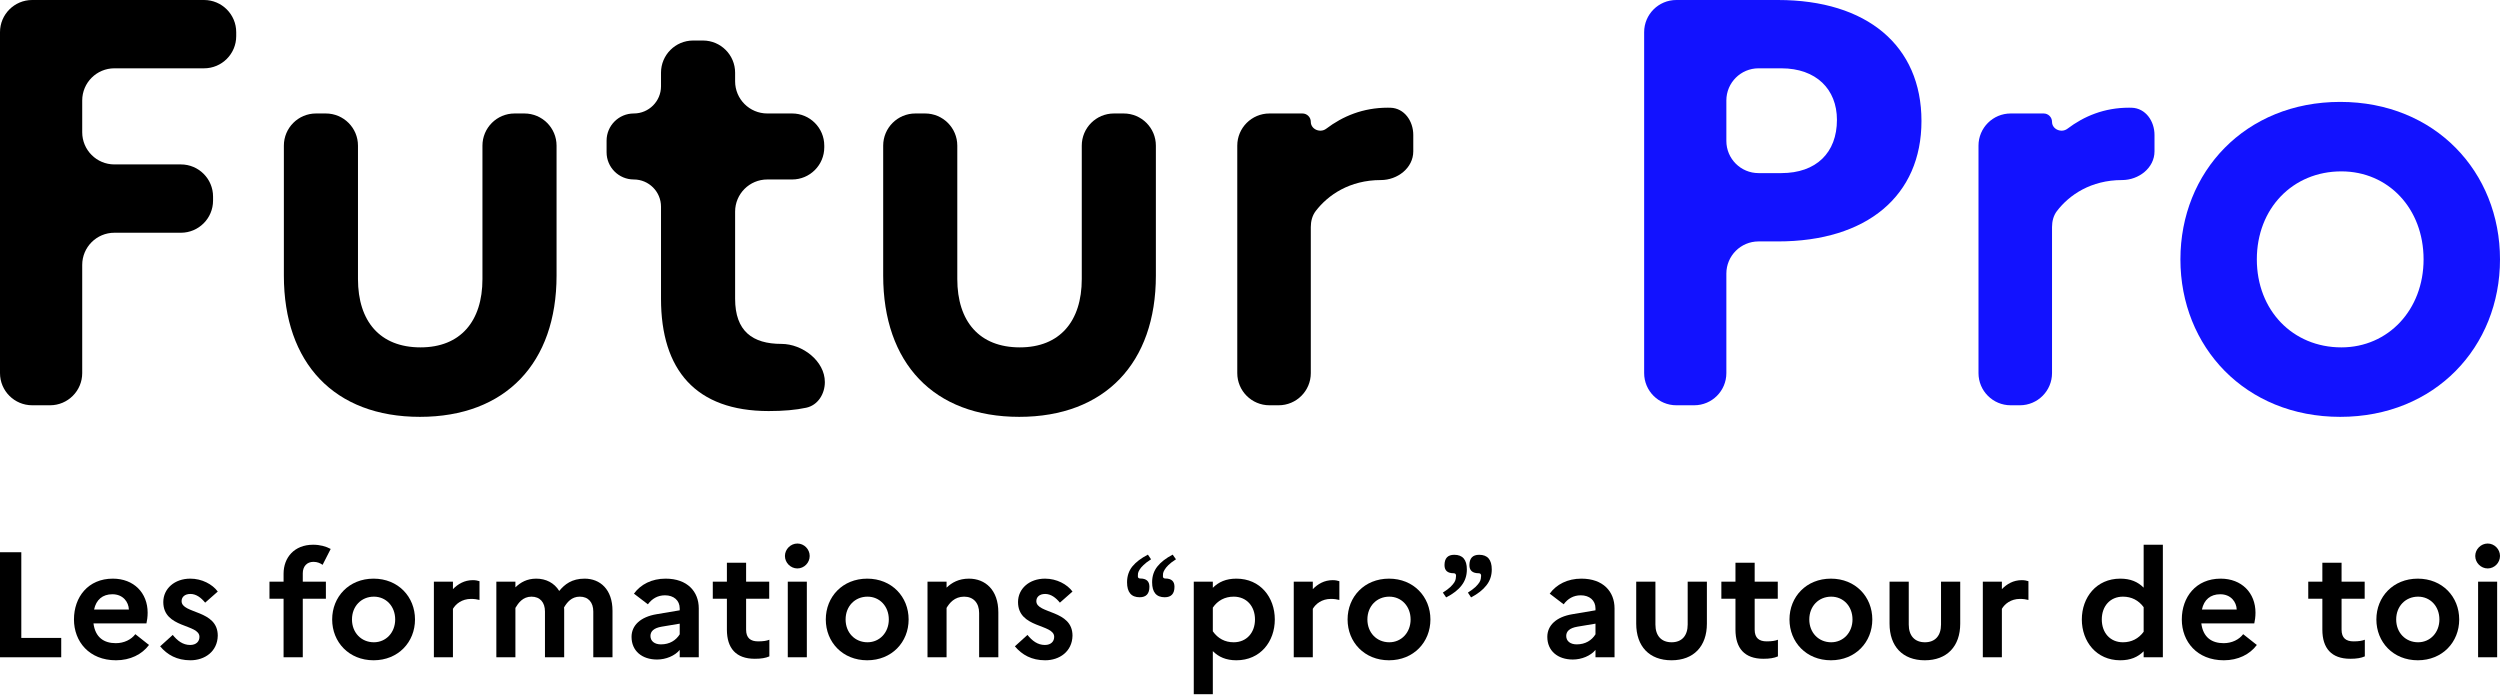
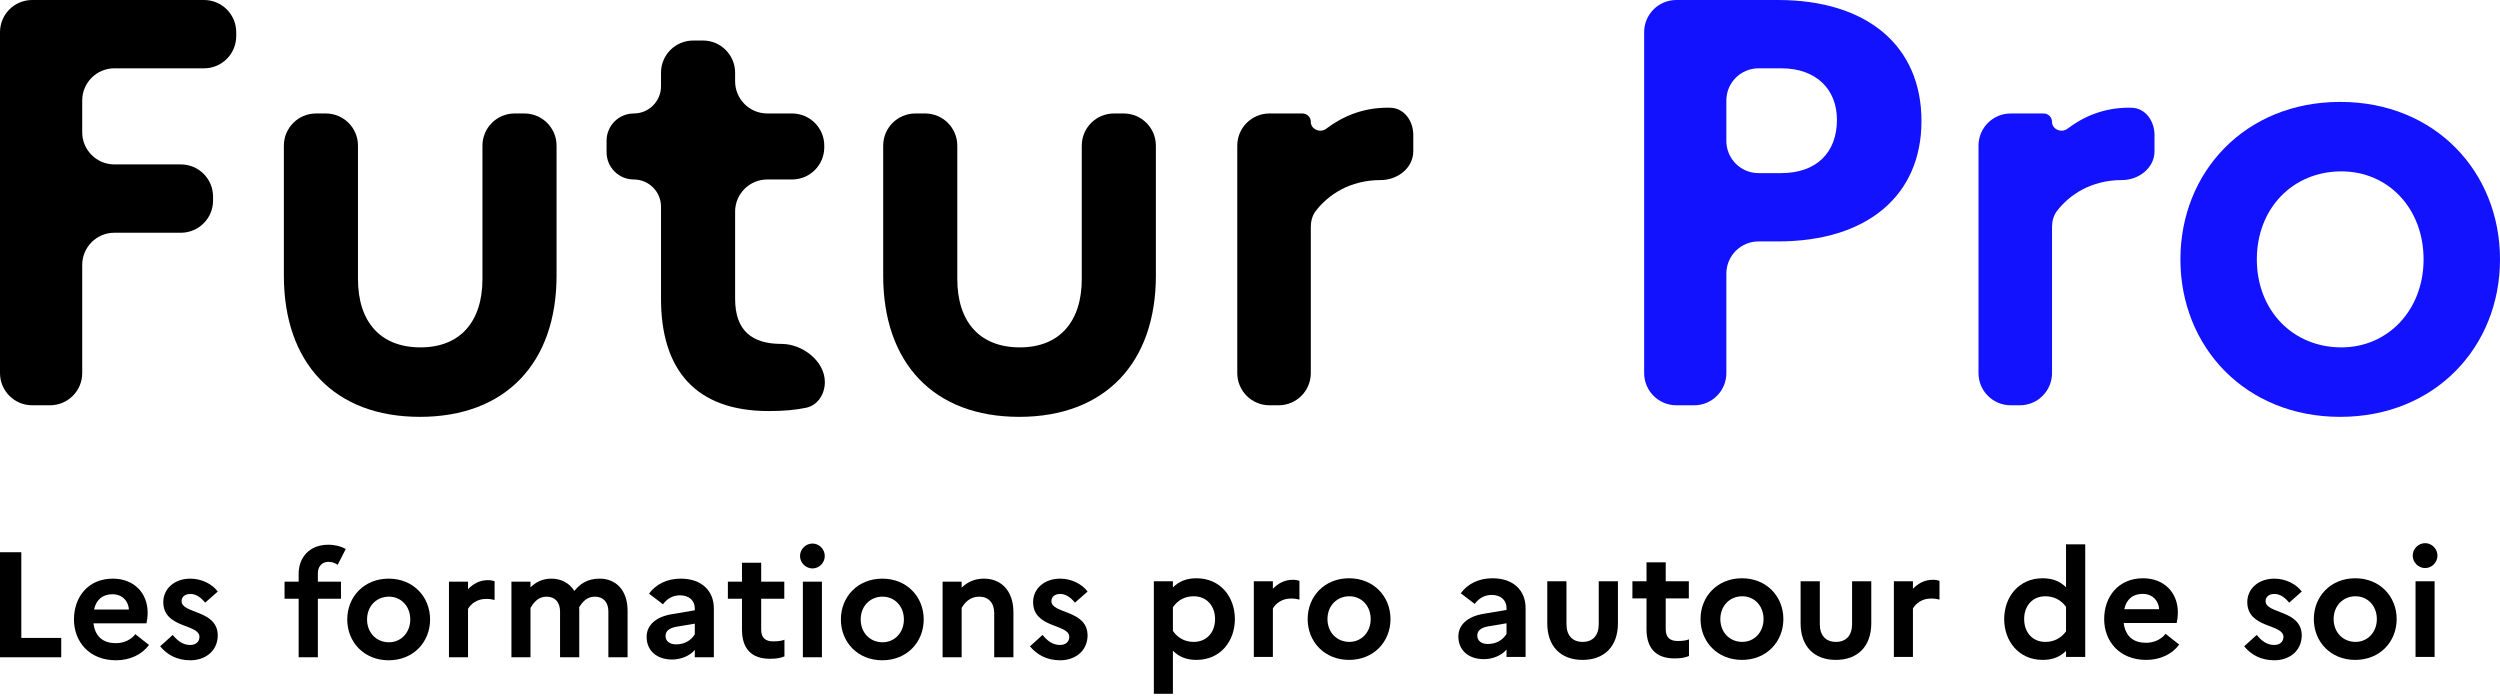
<svg xmlns="http://www.w3.org/2000/svg" width="663" height="185" viewBox="0 0 663 185" fill="none">
  <path d="M620.623 27.024C645.803 27.024 663 45.603 663 68.787C663 91.972 645.803 110.55 620.623 110.55C595.443 110.55 578.246 91.972 578.246 68.787C578.246 45.603 595.443 27.024 620.623 27.024ZM620.93 92.125C633.367 92.125 642.733 82.145 642.733 68.787C642.733 55.276 633.367 45.449 620.93 45.449C608.033 45.449 598.513 55.276 598.513 68.787C598.513 82.299 608.033 92.125 620.93 92.125Z" fill="#1212FF" />
  <path d="M533.227 107.479C528.516 107.479 524.697 103.66 524.697 98.949V38.625C524.697 33.914 528.516 30.095 533.227 30.095H541.982C543.205 30.095 544.197 31.087 544.197 32.31C544.197 34.299 546.687 35.345 548.274 34.145C552.683 30.812 558.044 28.56 564.618 28.56C564.861 28.56 565.101 28.564 565.339 28.571C569.009 28.691 571.373 32.111 571.373 35.782V40.138C571.373 44.551 567.189 47.752 562.775 47.752C554.504 47.752 548.782 51.693 545.511 55.95C544.577 57.165 544.197 58.694 544.197 60.227V98.949C544.197 103.66 540.378 107.479 535.667 107.479H533.227Z" fill="#1212FF" />
  <path d="M444.558 107.477C439.847 107.477 436.028 103.658 436.028 98.948V8.53C436.028 3.819 439.847 0 444.558 0H471.496C495.141 0 509.574 12.13 509.574 32.09C509.574 51.896 495.141 64.026 471.496 64.026H466.361C461.65 64.026 457.831 67.845 457.831 72.556V98.948C457.831 103.659 454.012 107.477 449.301 107.477H444.558ZM472.417 18.118H466.361C461.65 18.118 457.831 21.937 457.831 26.648V37.378C457.831 42.089 461.65 45.908 466.361 45.908H472.417C481.629 45.908 487.157 40.534 487.157 31.783C487.157 23.645 481.629 18.118 472.417 18.118Z" fill="#1212FF" />
  <path d="M336.655 107.479C331.944 107.479 328.125 103.66 328.125 98.949V38.625C328.125 33.914 331.944 30.095 336.655 30.095H345.41C346.633 30.095 347.624 31.087 347.624 32.31C347.624 34.299 350.115 35.345 351.702 34.145C356.11 30.812 361.471 28.56 368.045 28.56C368.289 28.56 368.529 28.564 368.767 28.571C372.437 28.691 374.801 32.111 374.801 35.782V40.138C374.801 44.551 370.616 47.752 366.203 47.752C357.931 47.752 352.21 51.693 348.938 55.95C348.004 57.165 347.624 58.694 347.624 60.227V98.949C347.624 103.66 343.805 107.479 339.095 107.479H336.655Z" fill="black" />
  <path d="M286.885 74.007V38.624C286.885 33.913 290.704 30.094 295.415 30.094H298.008C302.719 30.094 306.538 33.913 306.538 38.624V73.085C306.538 96.27 293.026 110.549 270.302 110.549C247.579 110.549 234.221 96.27 234.221 73.085V38.624C234.221 33.913 238.04 30.094 242.751 30.094H245.344C250.055 30.094 253.874 33.913 253.874 38.624V74.007C253.874 85.215 259.708 92.124 270.456 92.124C281.05 92.124 286.885 85.215 286.885 74.007Z" fill="black" />
  <path d="M175.299 79.226V54.813C175.299 50.828 172.068 47.597 168.083 47.597C164.097 47.597 160.866 44.366 160.866 40.38V37.31C160.866 33.324 164.097 30.093 168.083 30.093C172.068 30.093 175.299 26.862 175.299 22.877V19.277C175.299 14.566 179.118 10.747 183.829 10.747H186.422C191.133 10.747 194.952 14.566 194.952 19.277V21.563C194.952 26.274 198.771 30.093 203.482 30.093H210.067C214.778 30.093 218.597 33.912 218.597 38.623V39.067C218.597 43.778 214.778 47.597 210.067 47.597H203.482C198.771 47.597 194.952 51.416 194.952 56.127V79.226C194.952 87.824 199.558 91.202 207.235 91.202C212.817 91.202 218.751 95.745 218.751 101.327C218.751 104.477 216.9 107.463 213.821 108.126C211.02 108.728 207.78 109.012 203.857 109.012C184.511 109.012 175.299 98.111 175.299 79.226Z" fill="black" />
  <path d="M127.946 74.007V38.624C127.946 33.913 131.765 30.094 136.476 30.094H139.069C143.78 30.094 147.599 33.913 147.599 38.624V73.085C147.599 96.27 134.088 110.549 111.364 110.549C88.64 110.549 75.282 96.27 75.282 73.085V38.624C75.282 33.913 79.101 30.094 83.812 30.094H86.405C91.116 30.094 94.935 33.913 94.935 38.624V74.007C94.935 85.215 100.77 92.124 111.517 92.124C122.112 92.124 127.946 85.215 127.946 74.007Z" fill="black" />
  <path d="M8.53 107.477C3.819 107.477 0 103.658 0 98.948V8.53C0 3.819 3.819 0 8.53 0H54.114C58.825 0 62.644 3.819 62.644 8.53V9.588C62.644 14.299 58.825 18.118 54.114 18.118H30.332C25.622 18.118 21.803 21.937 21.803 26.648V35.075C21.803 39.786 25.622 43.605 30.332 43.605H47.972C52.684 43.605 56.502 47.424 56.502 52.135V53.193C56.502 57.904 52.684 61.723 47.972 61.723H30.332C25.622 61.723 21.803 65.542 21.803 70.253V98.948C21.803 103.658 17.984 107.477 13.273 107.477H8.53Z" fill="black" />
  <path d="M0 174.31V146.453H5.651V169.177H16.237V174.31H0Z" fill="black" />
-   <path d="M39.514 171.047C37.643 173.554 34.539 175.106 30.758 175.106C23.635 175.106 19.615 170.132 19.615 164.282C19.615 158.352 23.356 153.457 29.923 153.457C35.494 153.457 39.155 157.238 39.155 162.491C39.155 163.605 38.996 164.64 38.837 165.317H24.789C25.267 169.057 27.575 170.57 30.718 170.57C32.907 170.57 34.818 169.615 35.892 168.182L39.514 171.047ZM29.803 157.596C27.216 157.596 25.505 159.029 24.948 161.655H34.181C34.101 159.626 32.629 157.596 29.803 157.596Z" fill="black" />
-   <path d="M42.469 171.405L45.812 168.381C47.045 169.933 48.518 171.047 50.428 171.047C52.06 171.047 52.895 170.092 52.895 168.898C52.895 165.396 43.305 166.709 43.305 159.665C43.305 156.124 46.289 153.457 50.468 153.457C53.532 153.457 56.318 154.93 57.751 156.88L54.408 159.825C53.373 158.551 52.06 157.516 50.508 157.516C48.916 157.516 48.16 158.392 48.16 159.427C48.16 162.849 57.751 161.655 57.751 168.58C57.671 172.798 54.288 175.106 50.508 175.106C46.926 175.106 44.379 173.674 42.469 171.405Z" fill="black" />
-   <path d="M71.463 154.253H75.204V152.144C75.204 147.886 78.029 144.463 83.043 144.463C84.874 144.463 86.426 144.901 87.7 145.578L85.551 149.796C84.954 149.358 84.158 149 83.123 149C81.412 149 80.298 150.194 80.298 152.025V154.253H86.426V158.79H80.298V174.31H75.204V158.79H71.463V154.253Z" fill="black" />
-   <path d="M99.075 153.457C105.601 153.457 110.059 158.273 110.059 164.282C110.059 170.291 105.601 175.106 99.075 175.106C92.548 175.106 88.091 170.291 88.091 164.282C88.091 158.273 92.548 153.457 99.075 153.457ZM99.154 170.331C102.378 170.331 104.805 167.744 104.805 164.282C104.805 160.78 102.378 158.233 99.154 158.233C95.811 158.233 93.344 160.78 93.344 164.282C93.344 167.784 95.811 170.331 99.154 170.331Z" fill="black" />
-   <path d="M115.066 174.31V154.253H120.12V156.243C121.434 154.89 123.145 153.855 125.413 153.855C126.09 153.855 126.687 153.975 127.164 154.134V159.108C126.528 158.949 125.851 158.83 124.936 158.83C122.468 158.83 120.877 160.183 120.12 161.456V174.31H115.066Z" fill="black" />
-   <path d="M131.631 174.31V154.253H136.686V155.765C138.039 154.452 139.75 153.457 142.217 153.457C144.764 153.457 146.993 154.572 148.306 156.721C149.739 154.97 151.649 153.457 155.031 153.457C159.17 153.457 162.434 156.323 162.434 161.974V174.31H157.34V162.173C157.34 159.745 156.026 158.233 153.758 158.233C151.569 158.233 150.375 159.745 149.579 161.098C149.619 161.377 149.619 161.655 149.619 161.974V174.31H144.525V162.173C144.525 159.745 143.212 158.233 140.944 158.233C138.636 158.233 137.442 159.944 136.686 161.218V174.31H131.631Z" fill="black" />
-   <path d="M174.251 174.907C170.231 174.907 167.485 172.599 167.485 168.898C167.485 165.874 169.833 163.605 174.131 162.889L180.26 161.854V161.337C180.26 159.228 178.668 157.875 176.36 157.875C174.41 157.875 172.898 158.79 171.823 160.262L168.122 157.437C169.913 154.97 172.858 153.457 176.519 153.457C182.329 153.457 185.314 156.92 185.314 161.337V174.31H180.26V172.36C178.987 173.912 176.599 174.907 174.251 174.907ZM172.5 168.659C172.5 170.012 173.574 170.888 175.286 170.888C177.594 170.888 179.265 169.813 180.26 168.222V165.396L175.484 166.192C173.375 166.55 172.5 167.426 172.5 168.659Z" fill="black" />
-   <path d="M192.773 166.988V158.79H189.032V154.253H192.773V149.239H197.867V154.253H203.996V158.79H197.867V166.988C197.867 169.217 199.061 170.092 201.051 170.092C202.444 170.092 203.359 169.933 204.035 169.654V174.072C203.04 174.509 201.847 174.708 200.175 174.708C195.161 174.708 192.773 171.883 192.773 166.988Z" fill="black" />
-   <path d="M211.467 150.751C209.676 150.751 208.164 149.239 208.164 147.448C208.164 145.657 209.676 144.145 211.467 144.145C213.257 144.145 214.73 145.657 214.73 147.448C214.73 149.239 213.257 150.751 211.467 150.751ZM208.92 174.31V154.253H213.974V174.31H208.92Z" fill="black" />
-   <path d="M229.984 153.457C236.51 153.457 240.967 158.273 240.967 164.282C240.967 170.291 236.51 175.106 229.984 175.106C223.457 175.106 219 170.291 219 164.282C219 158.273 223.457 153.457 229.984 153.457ZM230.063 170.331C233.287 170.331 235.714 167.744 235.714 164.282C235.714 160.78 233.287 158.233 230.063 158.233C226.72 158.233 224.253 160.78 224.253 164.282C224.253 167.784 226.72 170.331 230.063 170.331Z" fill="black" />
-   <path d="M245.975 174.31V154.253H251.029V155.845C252.422 154.492 254.292 153.457 256.959 153.457C261.297 153.457 264.759 156.442 264.759 162.372V174.31H259.665V162.571C259.665 159.904 258.153 158.233 255.685 158.233C253.138 158.233 251.785 159.944 251.029 161.218V174.31H245.975Z" fill="black" />
-   <path d="M269.145 171.405L272.488 168.381C273.721 169.933 275.194 171.047 277.104 171.047C278.736 171.047 279.571 170.092 279.571 168.898C279.571 165.396 269.981 166.709 269.981 159.665C269.981 156.124 272.965 153.457 277.144 153.457C280.208 153.457 282.994 154.93 284.427 156.88L281.084 159.825C280.049 158.551 278.736 157.516 277.184 157.516C275.592 157.516 274.836 158.392 274.836 159.427C274.836 162.849 284.427 161.655 284.427 168.58C284.347 172.798 280.964 175.106 277.184 175.106C273.602 175.106 271.055 173.674 269.145 171.405Z" fill="black" />
-   <path d="M305.262 148.324C304.387 148.881 303.71 149.398 303.233 149.876C302.755 150.327 302.41 150.738 302.198 151.109C301.986 151.454 301.853 151.773 301.8 152.064C301.773 152.33 301.76 152.582 301.76 152.821C301.76 153.219 301.972 153.418 302.397 153.418C304.015 153.418 304.825 154.147 304.825 155.606C304.825 157.463 303.962 158.392 302.238 158.392C300.009 158.392 298.895 157.065 298.895 154.412C298.895 152.794 299.359 151.401 300.288 150.234C301.243 149.066 302.622 148.019 304.427 147.09L305.262 148.324ZM311.868 148.324C310.993 148.881 310.316 149.398 309.839 149.876C309.388 150.327 309.056 150.738 308.844 151.109C308.632 151.454 308.499 151.773 308.446 152.064C308.419 152.33 308.406 152.582 308.406 152.821C308.406 153.219 308.618 153.418 309.043 153.418C310.661 153.418 311.47 154.147 311.47 155.606C311.47 157.463 310.608 158.392 308.884 158.392C306.655 158.392 305.541 157.065 305.541 154.412C305.541 152.794 306.005 151.401 306.934 150.234C307.862 149.066 309.215 148.019 310.993 147.09L311.868 148.324Z" fill="black" />
-   <path d="M316.588 184.1V154.253H321.642V155.885C323.194 154.333 325.144 153.457 327.89 153.457C334.258 153.457 338.078 158.432 338.078 164.282C338.078 170.132 334.258 175.106 327.89 175.106C325.144 175.106 323.194 174.231 321.642 172.679V184.1H316.588ZM327.174 158.233C324.826 158.233 322.916 159.268 321.642 161.138V167.426C322.995 169.336 324.866 170.331 327.174 170.331C330.596 170.331 332.825 167.784 332.825 164.282C332.825 160.78 330.596 158.233 327.174 158.233Z" fill="black" />
-   <path d="M343.102 174.31V154.253H348.157V156.243C349.47 154.89 351.181 153.855 353.449 153.855C354.126 153.855 354.723 153.975 355.2 154.134V159.108C354.564 158.949 353.887 158.83 352.972 158.83C350.504 158.83 348.913 160.183 348.157 161.456V174.31H343.102Z" fill="black" />
-   <path d="M368.364 153.457C374.89 153.457 379.347 158.273 379.347 164.282C379.347 170.291 374.89 175.106 368.364 175.106C361.837 175.106 357.38 170.291 357.38 164.282C357.38 158.273 361.837 153.457 368.364 153.457ZM368.443 170.331C371.667 170.331 374.094 167.744 374.094 164.282C374.094 160.78 371.667 158.233 368.443 158.233C365.1 158.233 362.633 160.78 362.633 164.282C362.633 167.784 365.1 170.331 368.443 170.331Z" fill="black" />
-   <path d="M389.29 157.158C390.165 156.601 390.842 156.097 391.319 155.646C391.797 155.169 392.142 154.757 392.354 154.412C392.566 154.041 392.686 153.723 392.712 153.457C392.765 153.165 392.792 152.913 392.792 152.701C392.792 152.25 392.58 152.025 392.155 152.025C390.51 152.025 389.688 151.308 389.688 149.876C389.688 148.045 390.55 147.13 392.275 147.13C394.503 147.13 395.617 148.43 395.617 151.03C395.617 152.648 395.14 154.054 394.185 155.248C393.256 156.442 391.903 157.503 390.126 158.432L389.29 157.158ZM382.644 157.158C383.519 156.601 384.196 156.097 384.673 155.646C385.151 155.169 385.496 154.757 385.708 154.412C385.92 154.041 386.04 153.723 386.066 153.457C386.119 153.165 386.146 152.913 386.146 152.701C386.146 152.25 385.934 152.025 385.509 152.025C383.891 152.025 383.082 151.308 383.082 149.876C383.082 148.045 383.944 147.13 385.668 147.13C387.897 147.13 389.011 148.43 389.011 151.03C389.011 152.648 388.547 154.054 387.618 155.248C386.716 156.442 385.35 157.503 383.519 158.432L382.644 157.158Z" fill="black" />
-   <path d="M417.113 174.907C413.093 174.907 410.347 172.599 410.347 168.898C410.347 165.874 412.695 163.605 416.993 162.889L423.122 161.854V161.337C423.122 159.228 421.53 157.875 419.222 157.875C417.272 157.875 415.759 158.79 414.685 160.262L410.984 157.437C412.775 154.97 415.72 153.457 419.381 153.457C425.191 153.457 428.176 156.92 428.176 161.337V174.31H423.122V172.36C421.848 173.912 419.46 174.907 417.113 174.907ZM415.362 168.659C415.362 170.012 416.436 170.888 418.147 170.888C420.455 170.888 422.127 169.813 423.122 168.222V165.396L418.346 166.192C416.237 166.55 415.362 167.426 415.362 168.659Z" fill="black" />
-   <path d="M447.574 165.635V154.253H452.667V165.396C452.667 171.405 449.165 175.106 443.276 175.106C437.386 175.106 433.924 171.405 433.924 165.396V154.253H439.017V165.635C439.017 168.54 440.53 170.331 443.315 170.331C446.061 170.331 447.574 168.54 447.574 165.635Z" fill="black" />
-   <path d="M460.245 166.988V158.79H456.504V154.253H460.245V149.239H465.339V154.253H471.467V158.79H465.339V166.988C465.339 169.217 466.532 170.092 468.522 170.092C469.915 170.092 470.83 169.933 471.507 169.654V174.072C470.512 174.509 469.318 174.708 467.647 174.708C462.632 174.708 460.245 171.883 460.245 166.988Z" fill="black" />
-   <path d="M485.554 153.457C492.08 153.457 496.537 158.273 496.537 164.282C496.537 170.291 492.08 175.106 485.554 175.106C479.027 175.106 474.57 170.291 474.57 164.282C474.57 158.273 479.027 153.457 485.554 153.457ZM485.633 170.331C488.857 170.331 491.284 167.744 491.284 164.282C491.284 160.78 488.857 158.233 485.633 158.233C482.29 158.233 479.823 160.78 479.823 164.282C479.823 167.784 482.29 170.331 485.633 170.331Z" fill="black" />
-   <path d="M514.758 165.635V154.253H519.851V165.396C519.851 171.405 516.349 175.106 510.459 175.106C504.57 175.106 501.107 171.405 501.107 165.396V154.253H506.201V165.635C506.201 168.54 507.714 170.331 510.499 170.331C513.245 170.331 514.758 168.54 514.758 165.635Z" fill="black" />
-   <path d="M525.844 174.31V154.253H530.898V156.243C532.211 154.89 533.923 153.855 536.191 153.855C536.868 153.855 537.465 153.975 537.942 154.134V159.108C537.305 158.949 536.629 158.83 535.714 158.83C533.246 158.83 531.654 160.183 530.898 161.456V174.31H525.844Z" fill="black" />
-   <path d="M552.101 164.282C552.101 158.432 555.961 153.457 562.289 153.457C564.995 153.457 566.945 154.293 568.497 155.845V144.463H573.591V174.31H568.497V172.719C566.945 174.271 564.995 175.106 562.289 175.106C555.961 175.106 552.101 170.132 552.101 164.282ZM557.394 164.282C557.394 167.784 559.582 170.331 563.005 170.331C565.273 170.331 567.144 169.376 568.497 167.545V161.019C567.144 159.188 565.273 158.233 563.005 158.233C559.582 158.233 557.394 160.78 557.394 164.282Z" fill="black" />
-   <path d="M598.513 171.047C596.643 173.554 593.539 175.106 589.758 175.106C582.634 175.106 578.615 170.132 578.615 164.282C578.615 158.352 582.356 153.457 588.922 153.457C594.494 153.457 598.155 157.238 598.155 162.491C598.155 163.605 597.996 164.64 597.836 165.317H583.788C584.266 169.057 586.574 170.57 589.718 170.57C591.907 170.57 593.817 169.615 594.892 168.182L598.513 171.047ZM588.803 157.596C586.216 157.596 584.505 159.029 583.948 161.655H593.18C593.101 159.626 591.628 157.596 588.803 157.596Z" fill="black" />
-   <path d="M615.889 166.988V158.79H612.148V154.253H615.889V149.239H620.983V154.253H627.112V158.79H620.983V166.988C620.983 169.217 622.177 170.092 624.167 170.092C625.56 170.092 626.475 169.933 627.151 169.654V174.072C626.157 174.509 624.963 174.708 623.291 174.708C618.277 174.708 615.889 171.883 615.889 166.988Z" fill="black" />
-   <path d="M641.198 153.457C647.725 153.457 652.182 158.273 652.182 164.282C652.182 170.291 647.725 175.106 641.198 175.106C634.672 175.106 630.215 170.291 630.215 164.282C630.215 158.273 634.672 153.457 641.198 153.457ZM641.278 170.331C644.501 170.331 646.929 167.744 646.929 164.282C646.929 160.78 644.501 158.233 641.278 158.233C637.935 158.233 635.468 160.78 635.468 164.282C635.468 167.784 637.935 170.331 641.278 170.331Z" fill="black" />
-   <path d="M659.737 150.751C657.946 150.751 656.434 149.239 656.434 147.448C656.434 145.657 657.946 144.145 659.737 144.145C661.528 144.145 663 145.657 663 147.448C663 149.239 661.528 150.751 659.737 150.751ZM657.19 174.31V154.253H662.244V174.31H657.19Z" fill="black" />
+   <path d="M39.514 171.047C37.643 173.554 34.539 175.106 30.758 175.106C23.635 175.106 19.615 170.132 19.615 164.282C19.615 158.352 23.356 153.457 29.923 153.457C35.494 153.457 39.155 157.238 39.155 162.491C39.155 163.605 38.996 164.64 38.837 165.316H24.789C25.267 169.057 27.575 170.569 30.718 170.569C32.907 170.569 34.818 169.614 35.892 168.182L39.514 171.047ZM29.803 157.596C27.216 157.596 25.505 159.029 24.948 161.655H34.181C34.101 159.626 32.629 157.596 29.803 157.596Z" fill="black" />
+   <path d="M42.469 171.405L45.812 168.381C47.045 169.933 48.518 171.047 50.428 171.047C52.06 171.047 52.895 170.092 52.895 168.898C52.895 165.396 43.305 166.709 43.305 159.665C43.305 156.123 46.289 153.457 50.468 153.457C53.532 153.457 56.318 154.93 57.751 156.88L54.408 159.825C53.373 158.551 52.06 157.516 50.508 157.516C48.916 157.516 48.16 158.392 48.16 159.427C48.16 162.849 57.751 161.655 57.751 168.58C57.671 172.798 54.288 175.106 50.508 175.106C46.926 175.106 44.379 173.674 42.469 171.405Z" fill="black" />
+   <path d="M75.463 154.253H79.204V152.144C79.204 147.886 82.029 144.463 87.043 144.463C88.874 144.463 90.426 144.901 91.7 145.578L89.551 149.796C88.954 149.358 88.158 149 87.123 149C85.412 149 84.298 150.194 84.298 152.024V154.253H90.426V158.79H84.298V174.31H79.204V158.79H75.463V154.253Z" fill="black" />
+   <path d="M103.075 153.457C109.601 153.457 114.059 158.272 114.059 164.282C114.059 170.291 109.601 175.106 103.075 175.106C96.548 175.106 92.091 170.291 92.091 164.282C92.091 158.272 96.548 153.457 103.075 153.457ZM103.154 170.331C106.378 170.331 108.805 167.744 108.805 164.282C108.805 160.78 106.378 158.233 103.154 158.233C99.811 158.233 97.344 160.78 97.344 164.282C97.344 167.784 99.811 170.331 103.154 170.331Z" fill="black" />
+   <path d="M119.066 174.31V154.253H124.12V156.243C125.434 154.89 127.145 153.855 129.413 153.855C130.09 153.855 130.687 153.975 131.164 154.134V159.108C130.528 158.949 129.851 158.83 128.936 158.83C126.468 158.83 124.877 160.183 124.12 161.456V174.31H119.066Z" fill="black" />
+   <path d="M135.631 174.31V154.253H140.686V155.765C142.039 154.452 143.75 153.457 146.217 153.457C148.764 153.457 150.993 154.571 152.306 156.72C153.739 154.969 155.649 153.457 159.031 153.457C163.17 153.457 166.434 156.322 166.434 161.974V174.31H161.34V162.172C161.34 159.745 160.026 158.233 157.758 158.233C155.569 158.233 154.375 159.745 153.579 161.098C153.619 161.377 153.619 161.655 153.619 161.974V174.31H148.525V162.172C148.525 159.745 147.212 158.233 144.944 158.233C142.636 158.233 141.442 159.944 140.686 161.217V174.31H135.631Z" fill="black" />
+   <path d="M178.251 174.907C174.231 174.907 171.485 172.599 171.485 168.898C171.485 165.874 173.833 163.605 178.131 162.889L184.26 161.854V161.337C184.26 159.228 182.668 157.875 180.36 157.875C178.41 157.875 176.898 158.79 175.823 160.262L172.122 157.437C173.913 154.969 176.858 153.457 180.519 153.457C186.329 153.457 189.314 156.919 189.314 161.337V174.31H184.26V172.36C182.987 173.912 180.599 174.907 178.251 174.907ZM176.5 168.659C176.5 170.012 177.574 170.888 179.286 170.888C181.594 170.888 183.265 169.813 184.26 168.221V165.396L179.484 166.192C177.375 166.55 176.5 167.426 176.5 168.659Z" fill="black" />
+   <path d="M196.773 166.988V158.79H193.032V154.253H196.773V149.239H201.867V154.253H207.996V158.79H201.867V166.988C201.867 169.216 203.061 170.092 205.051 170.092C206.444 170.092 207.359 169.933 208.035 169.654V174.072C207.04 174.509 205.847 174.708 204.175 174.708C199.161 174.708 196.773 171.883 196.773 166.988Z" fill="black" />
+   <path d="M215.467 150.751C213.676 150.751 212.164 149.239 212.164 147.448C212.164 145.657 213.676 144.145 215.467 144.145C217.257 144.145 218.73 145.657 218.73 147.448C218.73 149.239 217.257 150.751 215.467 150.751ZM212.92 174.31V154.253H217.974V174.31H212.92Z" fill="black" />
+   <path d="M233.984 153.457C240.51 153.457 244.967 158.272 244.967 164.282C244.967 170.291 240.51 175.106 233.984 175.106C227.457 175.106 223 170.291 223 164.282C223 158.272 227.457 153.457 233.984 153.457ZM234.063 170.331C237.287 170.331 239.714 167.744 239.714 164.282C239.714 160.78 237.287 158.233 234.063 158.233C230.72 158.233 228.253 160.78 228.253 164.282C228.253 167.784 230.72 170.331 234.063 170.331Z" fill="black" />
+   <path d="M249.975 174.31V154.253H255.029V155.845C256.422 154.492 258.292 153.457 260.959 153.457C265.297 153.457 268.759 156.442 268.759 162.371V174.31H263.665V162.57C263.665 159.904 262.153 158.233 259.685 158.233C257.138 158.233 255.785 159.944 255.029 161.217V174.31H249.975Z" fill="black" />
+   <path d="M273.145 171.405L276.488 168.381C277.721 169.933 279.194 171.047 281.104 171.047C282.736 171.047 283.571 170.092 283.571 168.898C283.571 165.396 273.981 166.709 273.981 159.665C273.981 156.123 276.965 153.457 281.144 153.457C284.208 153.457 286.994 154.93 288.427 156.88L285.084 159.825C284.049 158.551 282.736 157.516 281.184 157.516C279.592 157.516 278.836 158.392 278.836 159.427C278.836 162.849 288.427 161.655 288.427 168.58C288.347 172.798 284.964 175.106 281.184 175.106C277.602 175.106 275.055 173.674 273.145 171.405Z" fill="black" />
+   <path d="M306 184V154.153H311.054V155.785C312.606 154.232 314.556 153.357 317.302 153.357C323.669 153.357 327.49 158.331 327.49 164.181C327.49 170.032 323.669 175.006 317.302 175.006C314.556 175.006 312.606 174.131 311.054 172.578V184H306ZM316.586 158.132C314.238 158.132 312.328 159.167 311.054 161.038V167.325C312.407 169.236 314.278 170.23 316.586 170.23C320.008 170.23 322.237 167.684 322.237 164.181C322.237 160.679 320.008 158.132 316.586 158.132Z" fill="black" />
+   <path d="M332.514 174.21V154.153H337.568V156.143C338.882 154.79 340.593 153.755 342.861 153.755C343.538 153.755 344.135 153.874 344.612 154.033V159.008C343.975 158.849 343.299 158.729 342.384 158.729C339.916 158.729 338.324 160.082 337.568 161.356V174.21H332.514Z" fill="black" />
+   <path d="M357.775 153.357C364.302 153.357 368.759 158.172 368.759 164.181C368.759 170.191 364.302 175.006 357.775 175.006C351.249 175.006 346.792 170.191 346.792 164.181C346.792 158.172 351.249 153.357 357.775 153.357ZM357.855 170.23C361.078 170.23 363.506 167.644 363.506 164.181C363.506 160.679 361.078 158.132 357.855 158.132C354.512 158.132 352.045 160.679 352.045 164.181C352.045 167.684 354.512 170.23 357.855 170.23Z" fill="black" />
+   <path d="M393.524 174.807C389.505 174.807 386.759 172.499 386.759 168.798C386.759 165.773 389.107 163.505 393.405 162.789L399.533 161.754V161.237C399.533 159.127 397.942 157.774 395.633 157.774C393.683 157.774 392.171 158.69 391.097 160.162L387.396 157.337C389.186 154.869 392.131 153.357 395.793 153.357C401.603 153.357 404.588 156.819 404.588 161.237V174.21H399.533V172.26C398.26 173.812 395.872 174.807 393.524 174.807ZM391.773 168.559C391.773 169.912 392.848 170.788 394.559 170.788C396.867 170.788 398.539 169.713 399.533 168.121V165.296L394.758 166.092C392.649 166.45 391.773 167.325 391.773 168.559Z" fill="black" />
+   <path d="M423.985 165.535V154.153H429.079V165.296C429.079 171.305 425.577 175.006 419.687 175.006C413.798 175.006 410.335 171.305 410.335 165.296V154.153H415.429V165.535C415.429 168.44 416.941 170.23 419.727 170.23C422.473 170.23 423.985 168.44 423.985 165.535Z" fill="black" />
+   <path d="M436.656 166.888V158.69H432.915V154.153H436.656V149.139H441.75V154.153H447.879V158.69H441.75V166.888C441.75 169.116 442.944 169.992 444.934 169.992C446.327 169.992 447.242 169.833 447.919 169.554V173.971C446.924 174.409 445.73 174.608 444.058 174.608C439.044 174.608 436.656 171.783 436.656 166.888Z" fill="black" />
+   <path d="M461.965 153.357C468.492 153.357 472.949 158.172 472.949 164.181C472.949 170.191 468.492 175.006 461.965 175.006C455.439 175.006 450.982 170.191 450.982 164.181C450.982 158.172 455.439 153.357 461.965 153.357ZM462.045 170.23C465.268 170.23 467.696 167.644 467.696 164.181C467.696 160.679 465.268 158.132 462.045 158.132C458.702 158.132 456.235 160.679 456.235 164.181C456.235 167.684 458.702 170.23 462.045 170.23Z" fill="black" />
+   <path d="M491.169 165.535V154.153H496.263V165.296C496.263 171.305 492.761 175.006 486.871 175.006C480.981 175.006 477.519 171.305 477.519 165.296V154.153H482.613V165.535C482.613 168.44 484.125 170.23 486.911 170.23C489.657 170.23 491.169 168.44 491.169 165.535Z" fill="black" />
+   <path d="M502.256 174.21V154.153H507.31V156.143C508.623 154.79 510.334 153.755 512.603 153.755C513.279 153.755 513.876 153.874 514.354 154.033V159.008C513.717 158.849 513.041 158.729 512.125 158.729C509.658 158.729 508.066 160.082 507.31 161.356V174.21H502.256Z" fill="black" />
+   <path d="M531.512 164.181C531.512 158.331 535.373 153.357 541.7 153.357C544.406 153.357 546.356 154.193 547.908 155.745V144.363H553.002V174.21H547.908V172.618C546.356 174.17 544.406 175.006 541.7 175.006C535.373 175.006 531.512 170.032 531.512 164.181ZM536.805 164.181C536.805 167.684 538.994 170.23 542.417 170.23C544.685 170.23 546.555 169.275 547.908 167.445V160.918C546.555 159.088 544.685 158.132 542.417 158.132C538.994 158.132 536.805 160.679 536.805 164.181Z" fill="black" />
+   <path d="M577.925 170.947C576.054 173.454 572.95 175.006 569.17 175.006C562.046 175.006 558.027 170.032 558.027 164.181C558.027 158.252 561.768 153.357 568.334 153.357C573.905 153.357 577.567 157.138 577.567 162.391C577.567 163.505 577.407 164.54 577.248 165.216H563.2C563.678 168.957 565.986 170.469 569.13 170.469C571.319 170.469 573.229 169.514 574.303 168.082L577.925 170.947ZM568.214 157.496C565.628 157.496 563.917 158.928 563.359 161.555H572.592C572.512 159.525 571.04 157.496 568.214 157.496Z" fill="black" />
+   <path d="M624.61 153.357C631.137 153.357 635.594 158.172 635.594 164.181C635.594 170.191 631.137 175.006 624.61 175.006C618.083 175.006 613.626 170.191 613.626 164.181C613.626 158.172 618.083 153.357 624.61 153.357ZM624.69 170.23C627.913 170.23 630.341 167.644 630.341 164.181C630.341 160.679 627.913 158.132 624.69 158.132C621.347 158.132 618.879 160.679 618.879 164.181C618.879 167.684 621.347 170.23 624.69 170.23Z" fill="black" />
+   <path d="M643.148 150.651C641.358 150.651 639.845 149.139 639.845 147.348C639.845 145.557 641.358 144.045 643.148 144.045C644.939 144.045 646.412 145.557 646.412 147.348C646.412 149.139 644.939 150.651 643.148 150.651ZM640.601 174.21V154.153H645.656V174.21H640.601Z" fill="black" />
+   <path d="M595.145 171.405L598.487 168.381C599.721 169.933 601.194 171.047 603.104 171.047C604.735 171.047 605.571 170.092 605.571 168.898C605.571 165.396 595.98 166.709 595.98 159.665C595.98 156.123 598.965 153.457 603.144 153.457C606.208 153.457 608.994 154.929 610.426 156.879L607.083 159.824C606.049 158.551 604.735 157.516 603.183 157.516C601.591 157.516 600.835 158.392 600.835 159.426C600.835 162.849 610.426 161.655 610.426 168.58C610.347 172.798 606.964 175.106 603.183 175.106C599.602 175.106 597.055 173.673 595.145 171.405Z" fill="black" />
</svg>
